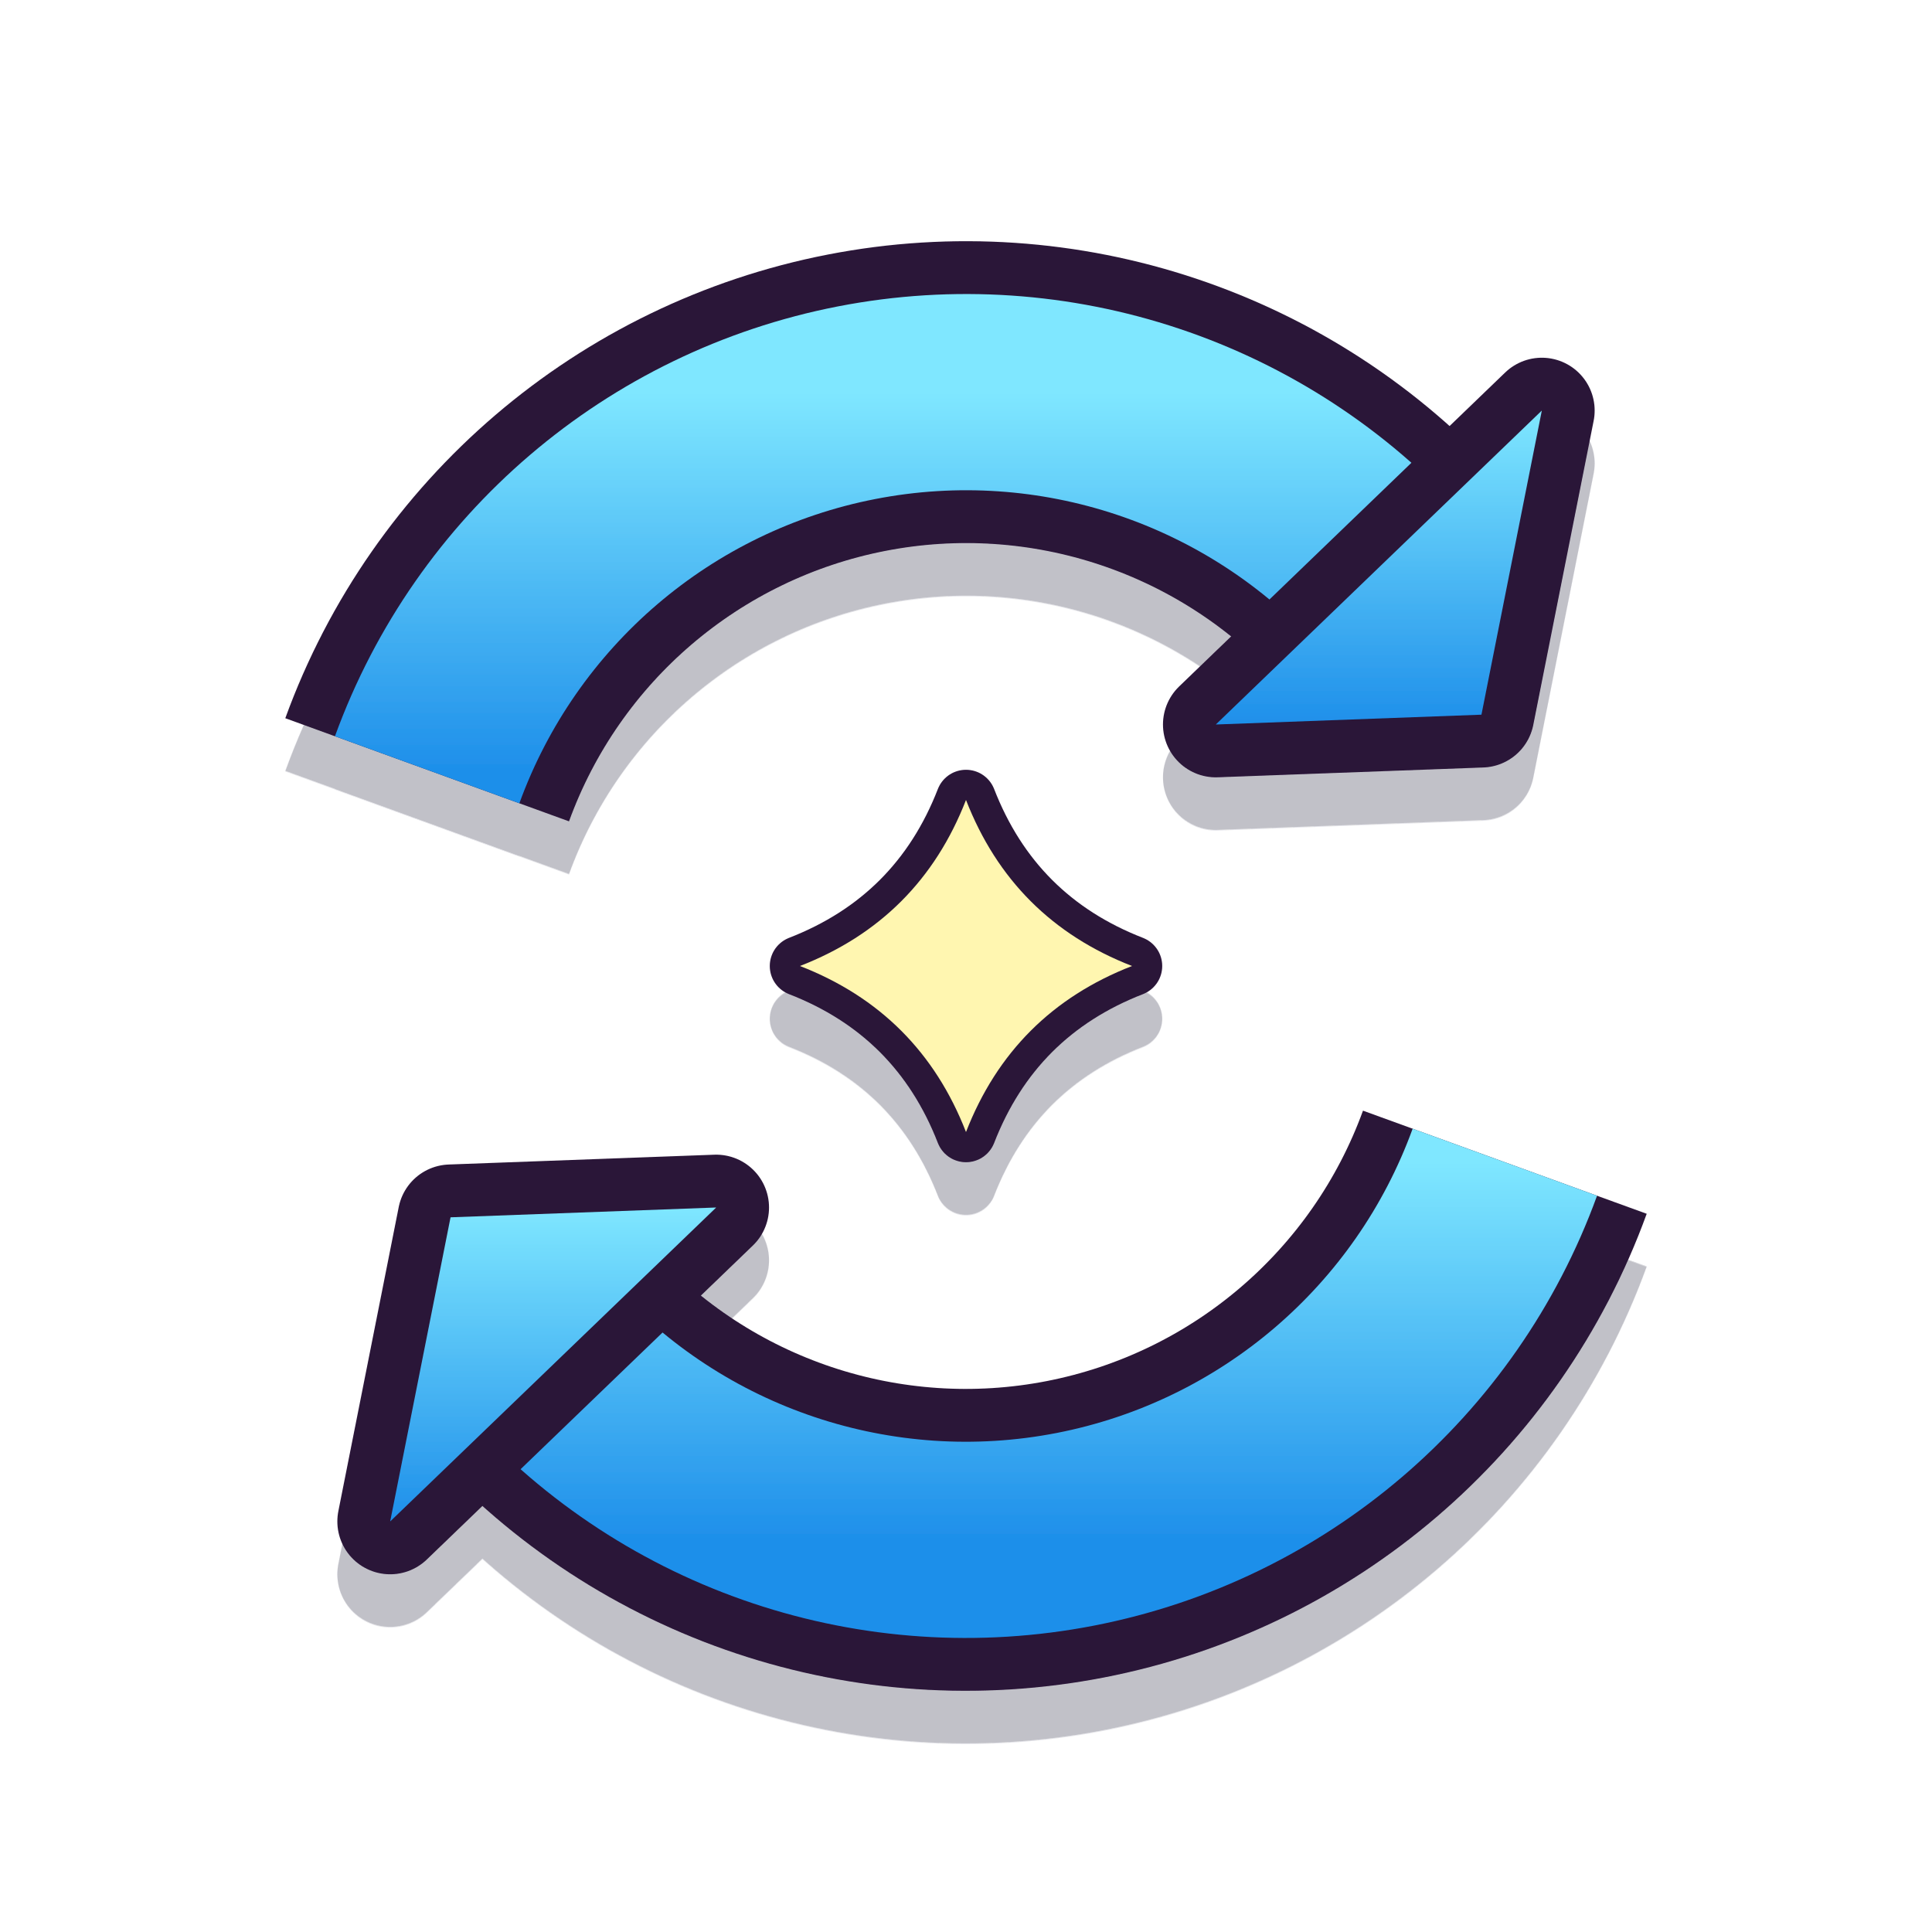
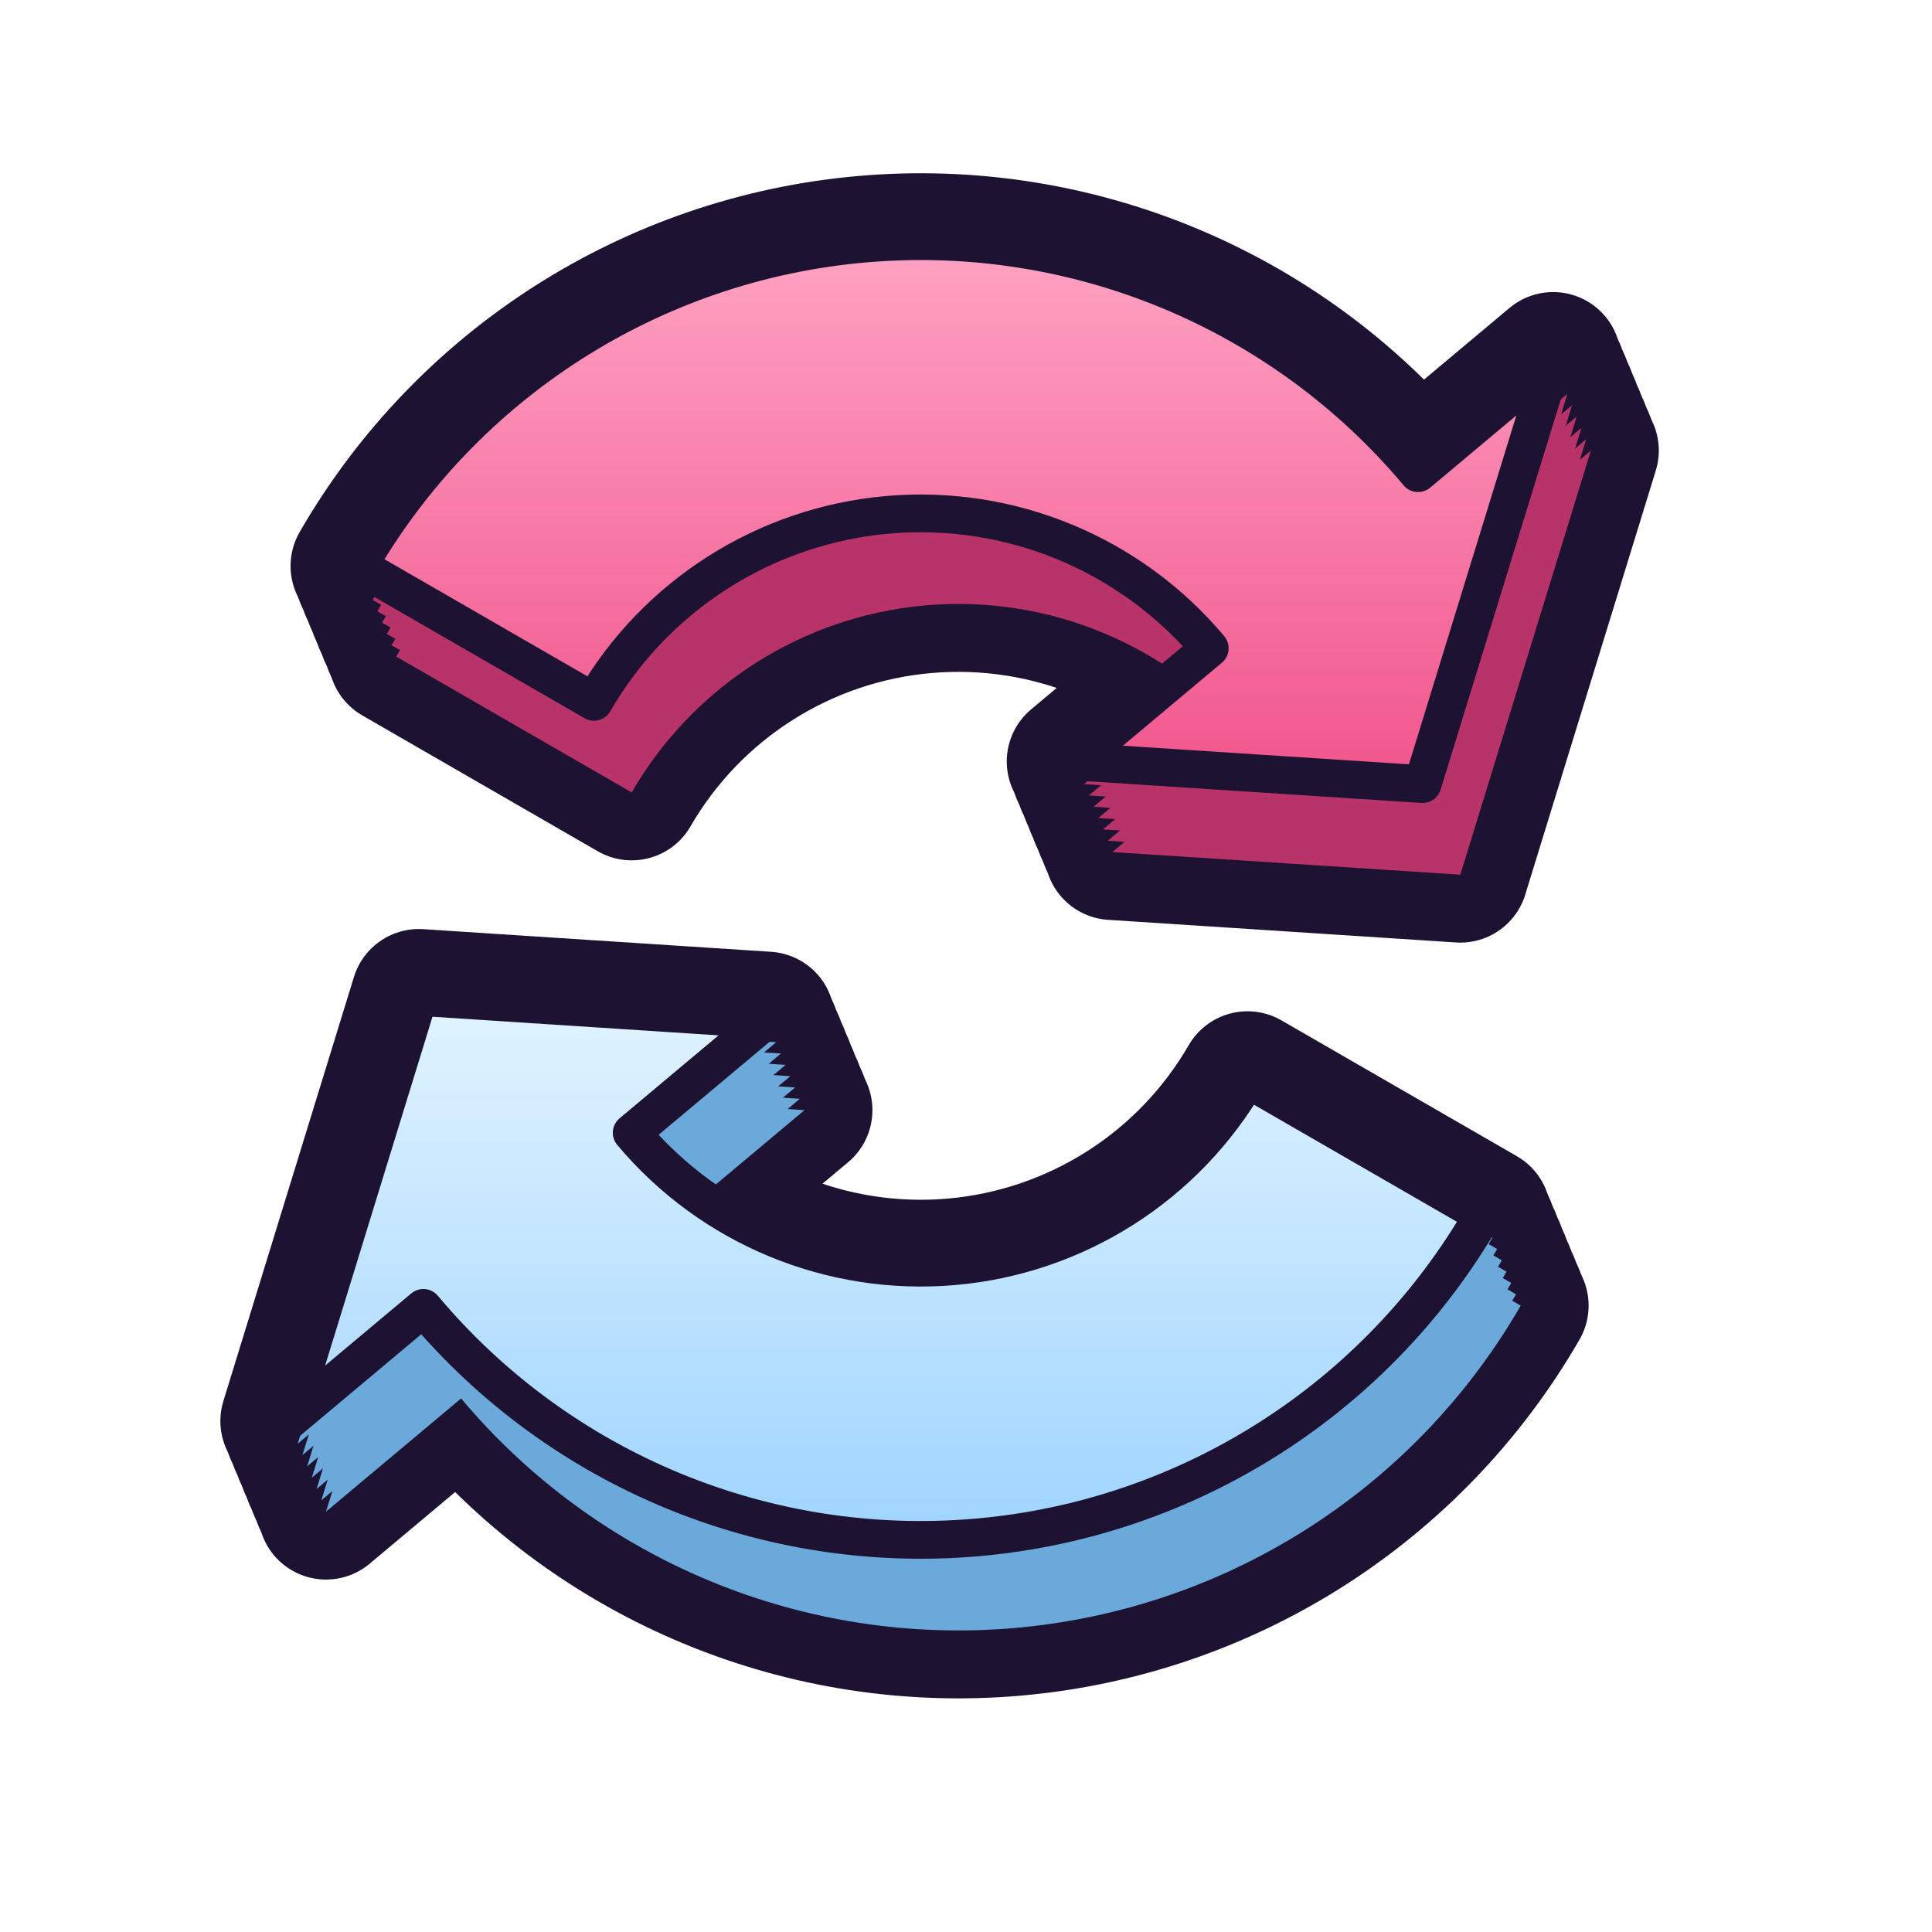
<svg xmlns="http://www.w3.org/2000/svg" viewBox="0 0 256 256" width="256" height="256">
  <defs>
-     <filter id="sh" x="-20%" y="-20%" width="140%" height="140%">
-       <feDropShadow dx="0" dy="7" stdDeviation="0" flood-color="#2A1638" flood-opacity="0.28" />
-     </filter>
+     <linearGradient id="rbp" x1="0" y1="0" x2="0" y2="1">
+       <stop offset="0" stop-color="#FFA3C3" />
+       <stop offset="1" stop-color="#F0558C" />
+     </linearGradient>
+     <linearGradient id="rbb" x1="0" y1="0" x2="0" y2="1">
+       <stop offset="0" stop-color="#E2F4FF" />
+       <stop offset="1" stop-color="#9ED4FF" />
+     </linearGradient>
  </defs>
-   <g filter="url(#sh)">
-     <defs>
-       <linearGradient id="reb" x1="0" y1="0" x2="0" y2="1">
-         <stop offset="0" stop-color="#7FE7FF" />
-         <stop offset="1" stop-color="#1E8FEA" />
-       </linearGradient>
-     </defs>
-     <path d="M56.6 102.0 A76 76 0 0 1 184.5 77.1" fill="none" stroke="#2A1638" stroke-width="40" stroke-linecap="butt" stroke-linejoin="round" />
-     <path d="M56.6 102.0 A76 76 0 0 1 184.5 77.1" fill="none" stroke="url(#reb)" stroke-width="26" stroke-linecap="butt" stroke-linejoin="round" />
-     <polygon points="196.3,94.7 204.3,54.4 161.1,96.0" fill="url(#reb)" stroke="#2A1638" stroke-width="14" stroke-linejoin="round" paint-order="stroke" />
-     <path d="M199.4 154.0 A76 76 0 0 1 71.5 178.9" fill="none" stroke="#2A1638" stroke-width="40" stroke-linecap="butt" stroke-linejoin="round" />
-     <path d="M199.4 154.0 A76 76 0 0 1 71.5 178.9" fill="none" stroke="url(#reb)" stroke-width="26" stroke-linecap="butt" stroke-linejoin="round" />
-     <polygon points="59.7,161.3 51.7,201.6 94.9,160.0" fill="url(#reb)" stroke="#2A1638" stroke-width="14" stroke-linejoin="round" paint-order="stroke" />
-     <path d="M128 106 Q134.16 121.84 150 128 Q134.16 134.16 128 150 Q121.84 134.16 106 128 Q121.84 121.84 128 106Z" fill="#FFF6B0" stroke="#2A1638" stroke-width="8" stroke-linejoin="round" paint-order="stroke" />
+   <path d="M196.5 161.0 A86.0 86.0 0 0 1 56.1 173.3 L38.2 188.3 L55.5 132.1 L101.6 135.1 L83.7 150.1 A50.0 50.0 0 0 0 165.3 143.0 Z" fill="#1E1233" stroke="#1E1233" stroke-width="18" stroke-linejoin="round" />
+   <g transform="translate(0.62 1.50)">
+     <path d="M196.5 161.0 A86.0 86.0 0 0 1 56.1 173.3 L38.2 188.3 L55.5 132.1 L101.6 135.1 L83.7 150.1 A50.0 50.0 0 0 0 165.3 143.0 Z" fill="#1E1233" stroke="#1E1233" stroke-width="18" stroke-linejoin="round" />
  </g>
+   <g transform="translate(1.25 3.00)">
+     <path d="M196.5 161.0 A86.0 86.0 0 0 1 56.1 173.3 L38.2 188.3 L55.5 132.1 L101.6 135.1 L83.7 150.1 A50.0 50.0 0 0 0 165.3 143.0 Z" fill="#1E1233" stroke="#1E1233" stroke-width="18" stroke-linejoin="round" />
+   </g>
+   <g transform="translate(1.88 4.50)">
+     <path d="M196.5 161.0 A86.0 86.0 0 0 1 56.1 173.3 L38.2 188.3 L55.5 132.1 L101.6 135.1 L83.7 150.1 A50.0 50.0 0 0 0 165.3 143.0 Z" fill="#1E1233" stroke="#1E1233" stroke-width="18" stroke-linejoin="round" />
+   </g>
+   <g transform="translate(2.50 6.00)">
+     <path d="M196.5 161.0 A86.0 86.0 0 0 1 56.1 173.3 L38.2 188.3 L55.5 132.1 L101.6 135.1 L83.7 150.1 A50.0 50.0 0 0 0 165.3 143.0 Z" fill="#1E1233" stroke="#1E1233" stroke-width="18" stroke-linejoin="round" />
+   </g>
+   <g transform="translate(3.12 7.50)">
+     <path d="M196.5 161.0 A86.0 86.0 0 0 1 56.1 173.3 L38.2 188.3 L55.5 132.1 L101.6 135.1 L83.7 150.1 A50.0 50.0 0 0 0 165.3 143.0 Z" fill="#1E1233" stroke="#1E1233" stroke-width="18" stroke-linejoin="round" />
+   </g>
+   <g transform="translate(3.75 9.00)">
+     <path d="M196.5 161.0 A86.0 86.0 0 0 1 56.1 173.3 L38.2 188.3 L55.5 132.1 L101.6 135.1 L83.7 150.1 A50.0 50.0 0 0 0 165.3 143.0 Z" fill="#1E1233" stroke="#1E1233" stroke-width="18" stroke-linejoin="round" />
+   </g>
+   <g transform="translate(4.38 10.50)">
+     <path d="M196.5 161.0 A86.0 86.0 0 0 1 56.1 173.3 L38.2 188.3 L55.5 132.1 L101.6 135.1 L83.7 150.1 A50.0 50.0 0 0 0 165.3 143.0 Z" fill="#1E1233" stroke="#1E1233" stroke-width="18" stroke-linejoin="round" />
+   </g>
+   <g transform="translate(5.00 12.00)">
+     <path d="M196.5 161.0 A86.0 86.0 0 0 1 56.1 173.3 L38.2 188.3 L55.5 132.1 L101.6 135.1 L83.7 150.1 A50.0 50.0 0 0 0 165.3 143.0 Z" fill="#1E1233" stroke="#1E1233" stroke-width="18" stroke-linejoin="round" />
+   </g>
+   <g transform="translate(0.62 1.50)">
+     <path d="M196.5 161.0 A86.0 86.0 0 0 1 56.1 173.3 L38.2 188.3 L55.5 132.1 L101.6 135.1 L83.7 150.1 A50.0 50.0 0 0 0 165.3 143.0 Z" fill="#6AA9DA" />
+   </g>
+   <g transform="translate(1.25 3.00)">
+     <path d="M196.5 161.0 A86.0 86.0 0 0 1 56.1 173.3 L38.2 188.3 L55.5 132.1 L101.6 135.1 L83.7 150.1 A50.0 50.0 0 0 0 165.3 143.0 Z" fill="#6AA9DA" />
+   </g>
+   <g transform="translate(1.88 4.50)">
+     <path d="M196.5 161.0 A86.0 86.0 0 0 1 56.1 173.3 L38.2 188.3 L55.5 132.1 L101.6 135.1 L83.7 150.1 A50.0 50.0 0 0 0 165.3 143.0 Z" fill="#6AA9DA" />
+   </g>
+   <g transform="translate(2.50 6.00)">
+     <path d="M196.5 161.0 A86.0 86.0 0 0 1 56.1 173.3 L38.2 188.3 L55.5 132.1 L101.6 135.1 L83.7 150.1 A50.0 50.0 0 0 0 165.3 143.0 Z" fill="#6AA9DA" />
+   </g>
+   <g transform="translate(3.12 7.50)">
+     <path d="M196.5 161.0 A86.0 86.0 0 0 1 56.1 173.3 L38.2 188.3 L55.5 132.1 L101.6 135.1 L83.7 150.1 A50.0 50.0 0 0 0 165.3 143.0 Z" fill="#6AA9DA" />
+   </g>
+   <g transform="translate(3.75 9.00)">
+     <path d="M196.5 161.0 A86.0 86.0 0 0 1 56.1 173.3 L38.2 188.3 L55.5 132.1 L101.6 135.1 L83.7 150.1 A50.0 50.0 0 0 0 165.3 143.0 Z" fill="#6AA9DA" />
+   </g>
+   <g transform="translate(4.38 10.50)">
+     <path d="M196.5 161.0 A86.0 86.0 0 0 1 56.1 173.3 L38.2 188.3 L55.5 132.1 L101.6 135.1 L83.7 150.1 A50.0 50.0 0 0 0 165.3 143.0 Z" fill="#6AA9DA" />
+   </g>
+   <g transform="translate(5.00 12.00)">
+     <path d="M196.5 161.0 A86.0 86.0 0 0 1 56.1 173.3 L38.2 188.3 L55.5 132.1 L101.6 135.1 L83.7 150.1 A50.0 50.0 0 0 0 165.3 143.0 Z" fill="#6AA9DA" />
+   </g>
+   <path d="M196.5 161.0 A86.0 86.0 0 0 1 56.1 173.3 L38.2 188.3 L55.5 132.1 L101.6 135.1 L83.7 150.1 A50.0 50.0 0 0 0 165.3 143.0 Z" fill="url(#rbb)" stroke="#1E1233" stroke-width="5" stroke-linejoin="round" />
+   <path d="M47.5 75.0 A86.0 86.0 0 0 1 187.9 62.7 L205.8 47.7 L188.5 103.9 L142.4 100.9 L160.3 85.9 A50.0 50.0 0 0 0 78.7 93.0 Z" fill="#1E1233" stroke="#1E1233" stroke-width="18" stroke-linejoin="round" />
+   <g transform="translate(0.62 1.50)">
+     <path d="M47.5 75.0 A86.0 86.0 0 0 1 187.9 62.7 L205.8 47.7 L188.5 103.9 L142.4 100.9 L160.3 85.9 A50.0 50.0 0 0 0 78.7 93.0 Z" fill="#1E1233" stroke="#1E1233" stroke-width="18" stroke-linejoin="round" />
+   </g>
+   <g transform="translate(1.25 3.00)">
+     <path d="M47.5 75.0 A86.0 86.0 0 0 1 187.9 62.7 L205.8 47.7 L188.5 103.9 L142.4 100.9 L160.3 85.9 A50.0 50.0 0 0 0 78.7 93.0 Z" fill="#1E1233" stroke="#1E1233" stroke-width="18" stroke-linejoin="round" />
+   </g>
+   <g transform="translate(1.88 4.50)">
+     <path d="M47.5 75.0 A86.0 86.0 0 0 1 187.9 62.7 L205.8 47.7 L188.5 103.9 L142.4 100.9 L160.3 85.9 A50.0 50.0 0 0 0 78.7 93.0 Z" fill="#1E1233" stroke="#1E1233" stroke-width="18" stroke-linejoin="round" />
+   </g>
+   <g transform="translate(2.50 6.00)">
+     <path d="M47.5 75.0 A86.0 86.0 0 0 1 187.9 62.7 L205.8 47.7 L188.5 103.9 L142.4 100.9 L160.3 85.9 A50.0 50.0 0 0 0 78.7 93.0 Z" fill="#1E1233" stroke="#1E1233" stroke-width="18" stroke-linejoin="round" />
+   </g>
+   <g transform="translate(3.12 7.50)">
+     <path d="M47.5 75.0 A86.0 86.0 0 0 1 187.9 62.7 L205.8 47.7 L188.5 103.9 L142.4 100.9 L160.3 85.9 A50.0 50.0 0 0 0 78.7 93.0 Z" fill="#1E1233" stroke="#1E1233" stroke-width="18" stroke-linejoin="round" />
+   </g>
+   <g transform="translate(3.75 9.00)">
+     <path d="M47.5 75.0 A86.0 86.0 0 0 1 187.9 62.7 L205.8 47.7 L188.5 103.9 L142.4 100.9 L160.3 85.9 A50.0 50.0 0 0 0 78.7 93.0 Z" fill="#1E1233" stroke="#1E1233" stroke-width="18" stroke-linejoin="round" />
+   </g>
+   <g transform="translate(4.38 10.50)">
+     <path d="M47.5 75.0 A86.0 86.0 0 0 1 187.9 62.7 L205.8 47.7 L188.5 103.9 L142.4 100.9 L160.3 85.9 A50.0 50.0 0 0 0 78.7 93.0 Z" fill="#1E1233" stroke="#1E1233" stroke-width="18" stroke-linejoin="round" />
+   </g>
+   <g transform="translate(5.00 12.00)">
+     <path d="M47.5 75.0 A86.0 86.0 0 0 1 187.9 62.7 L205.8 47.7 L188.5 103.9 L142.4 100.9 L160.3 85.9 A50.0 50.0 0 0 0 78.7 93.0 Z" fill="#1E1233" stroke="#1E1233" stroke-width="18" stroke-linejoin="round" />
+   </g>
+   <g transform="translate(0.62 1.50)">
+     <path d="M47.5 75.0 A86.0 86.0 0 0 1 187.9 62.7 L205.8 47.7 L188.5 103.9 L142.4 100.9 L160.3 85.9 A50.0 50.0 0 0 0 78.7 93.0 Z" fill="#B83468" />
+   </g>
+   <g transform="translate(1.25 3.00)">
+     <path d="M47.5 75.0 A86.0 86.0 0 0 1 187.9 62.7 L205.8 47.7 L188.5 103.9 L142.4 100.9 L160.3 85.9 A50.0 50.0 0 0 0 78.7 93.0 Z" fill="#B83468" />
+   </g>
+   <g transform="translate(1.88 4.50)">
+     <path d="M47.5 75.0 A86.0 86.0 0 0 1 187.9 62.7 L205.8 47.7 L188.5 103.9 L142.4 100.9 L160.3 85.9 A50.0 50.0 0 0 0 78.7 93.0 Z" fill="#B83468" />
+   </g>
+   <g transform="translate(2.50 6.00)">
+     <path d="M47.5 75.0 A86.0 86.0 0 0 1 187.9 62.7 L205.8 47.7 L188.5 103.9 L142.4 100.9 L160.3 85.9 A50.0 50.0 0 0 0 78.7 93.0 Z" fill="#B83468" />
+   </g>
+   <g transform="translate(3.12 7.50)">
+     <path d="M47.5 75.0 A86.0 86.0 0 0 1 187.9 62.7 L205.8 47.7 L188.5 103.9 L142.4 100.9 L160.3 85.9 A50.0 50.0 0 0 0 78.7 93.0 Z" fill="#B83468" />
+   </g>
+   <g transform="translate(3.75 9.00)">
+     <path d="M47.5 75.0 A86.0 86.0 0 0 1 187.9 62.7 L205.8 47.7 L188.5 103.9 L142.4 100.9 L160.3 85.9 A50.0 50.0 0 0 0 78.7 93.0 Z" fill="#B83468" />
+   </g>
+   <g transform="translate(4.38 10.50)">
+     <path d="M47.5 75.0 A86.0 86.0 0 0 1 187.9 62.7 L205.8 47.7 L188.5 103.9 L142.4 100.9 L160.3 85.9 A50.0 50.0 0 0 0 78.7 93.0 Z" fill="#B83468" />
+   </g>
+   <g transform="translate(5.00 12.00)">
+     <path d="M47.5 75.0 A86.0 86.0 0 0 1 187.9 62.7 L205.8 47.7 L188.5 103.9 L142.4 100.9 L160.3 85.9 A50.0 50.0 0 0 0 78.7 93.0 Z" fill="#B83468" />
+   </g>
+   <path d="M47.5 75.0 A86.0 86.0 0 0 1 187.9 62.7 L205.8 47.7 L188.5 103.9 L142.4 100.9 L160.3 85.9 A50.0 50.0 0 0 0 78.7 93.0 Z" fill="url(#rbp)" stroke="#1E1233" stroke-width="5" stroke-linejoin="round" />
</svg>
